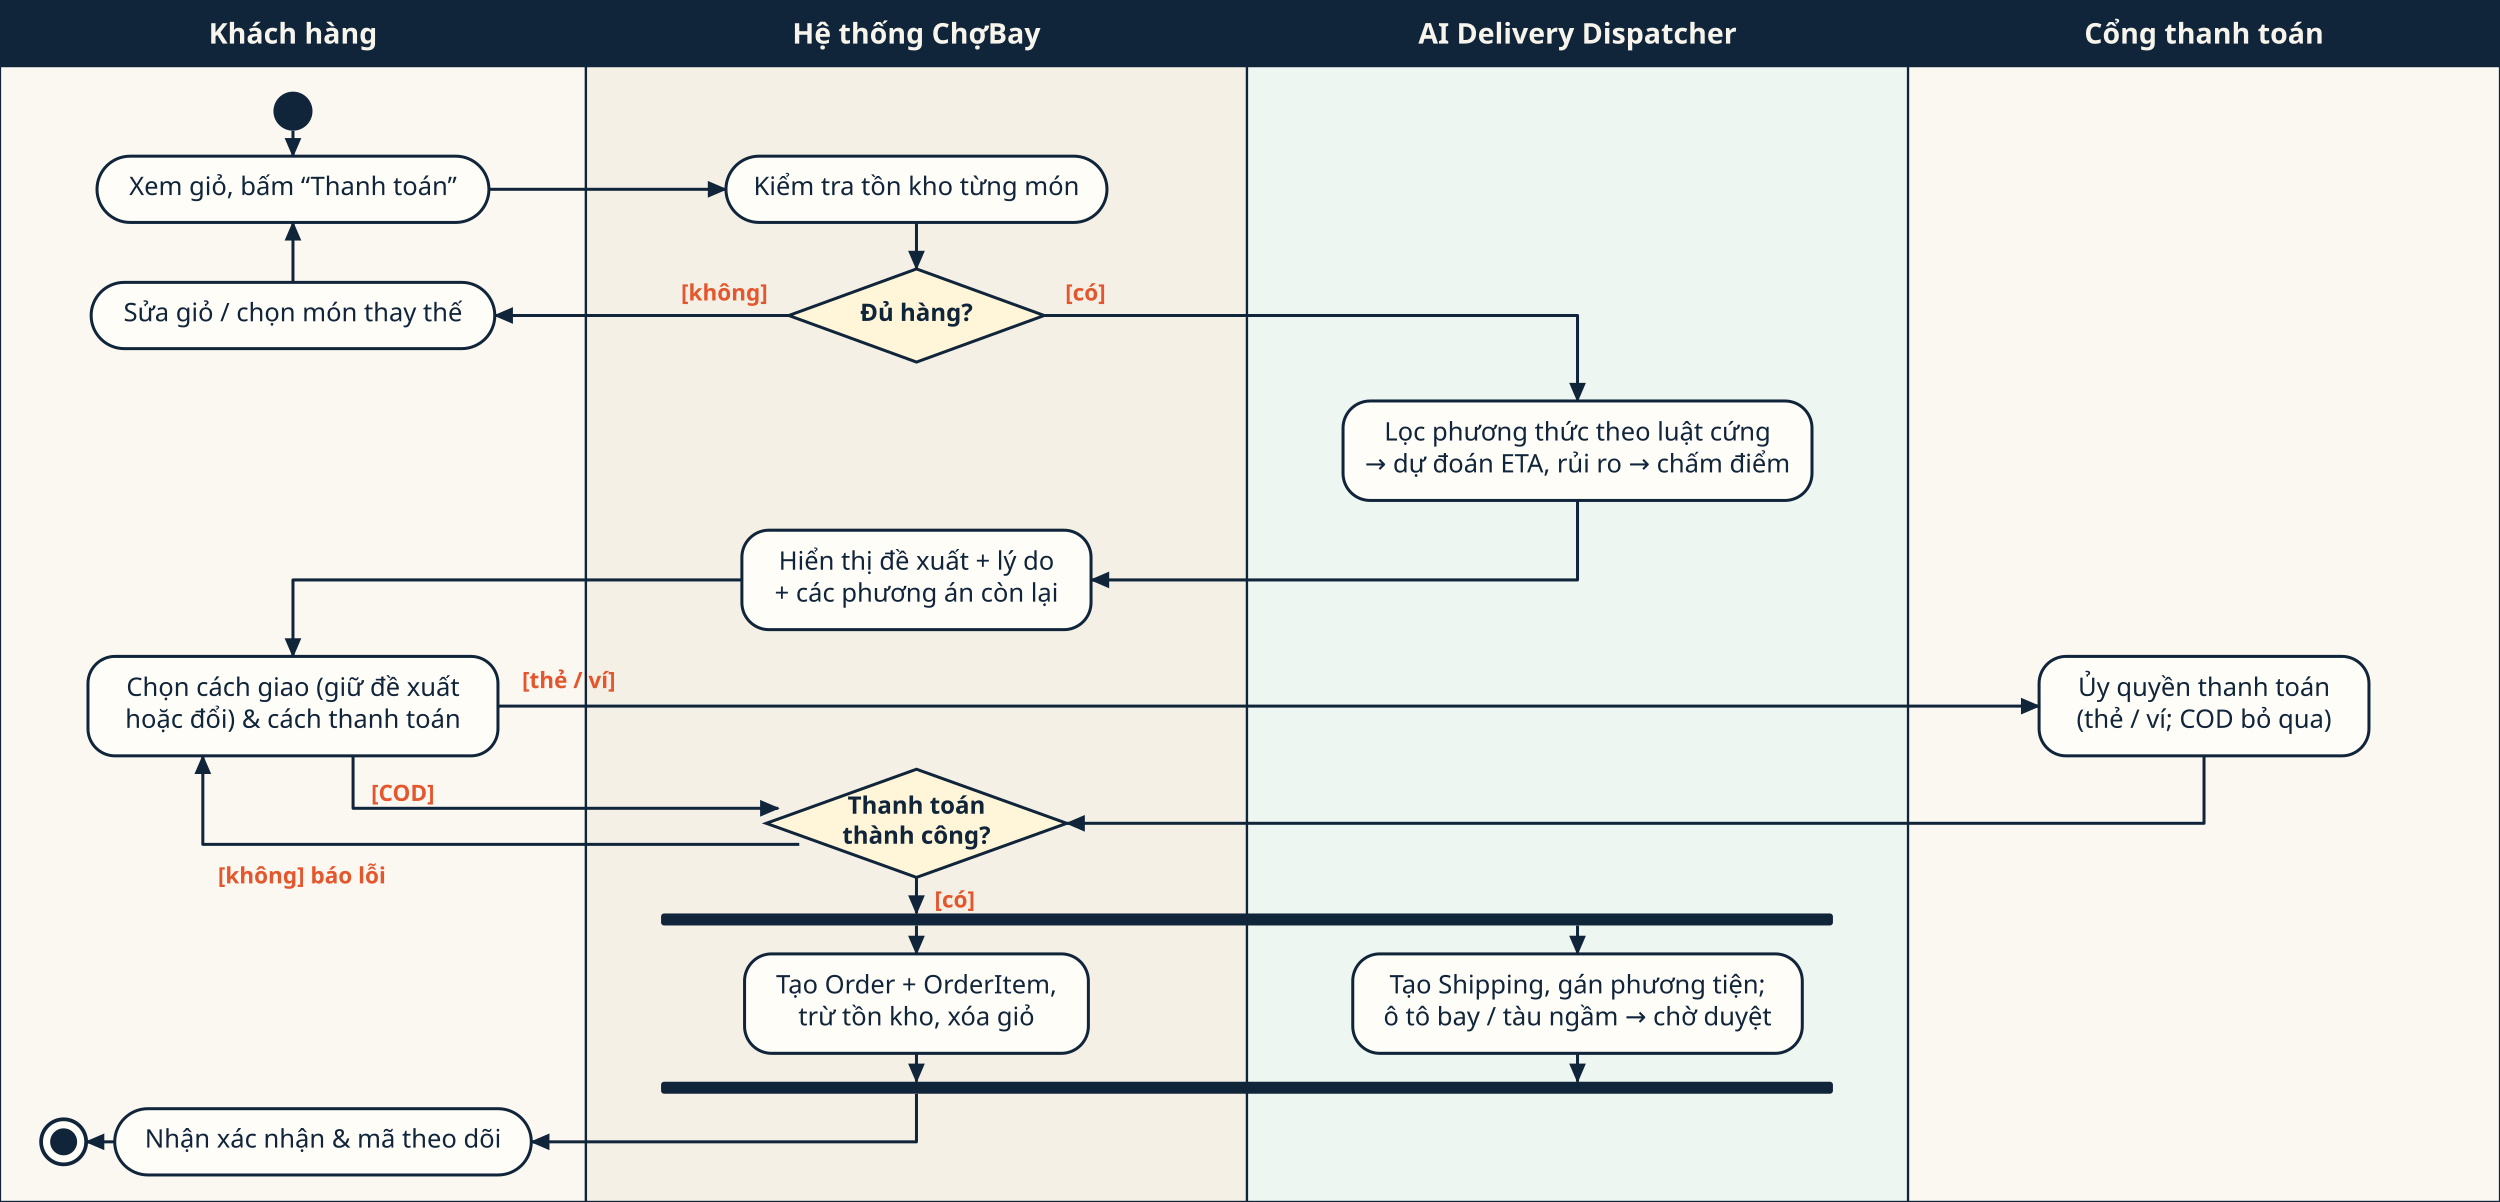
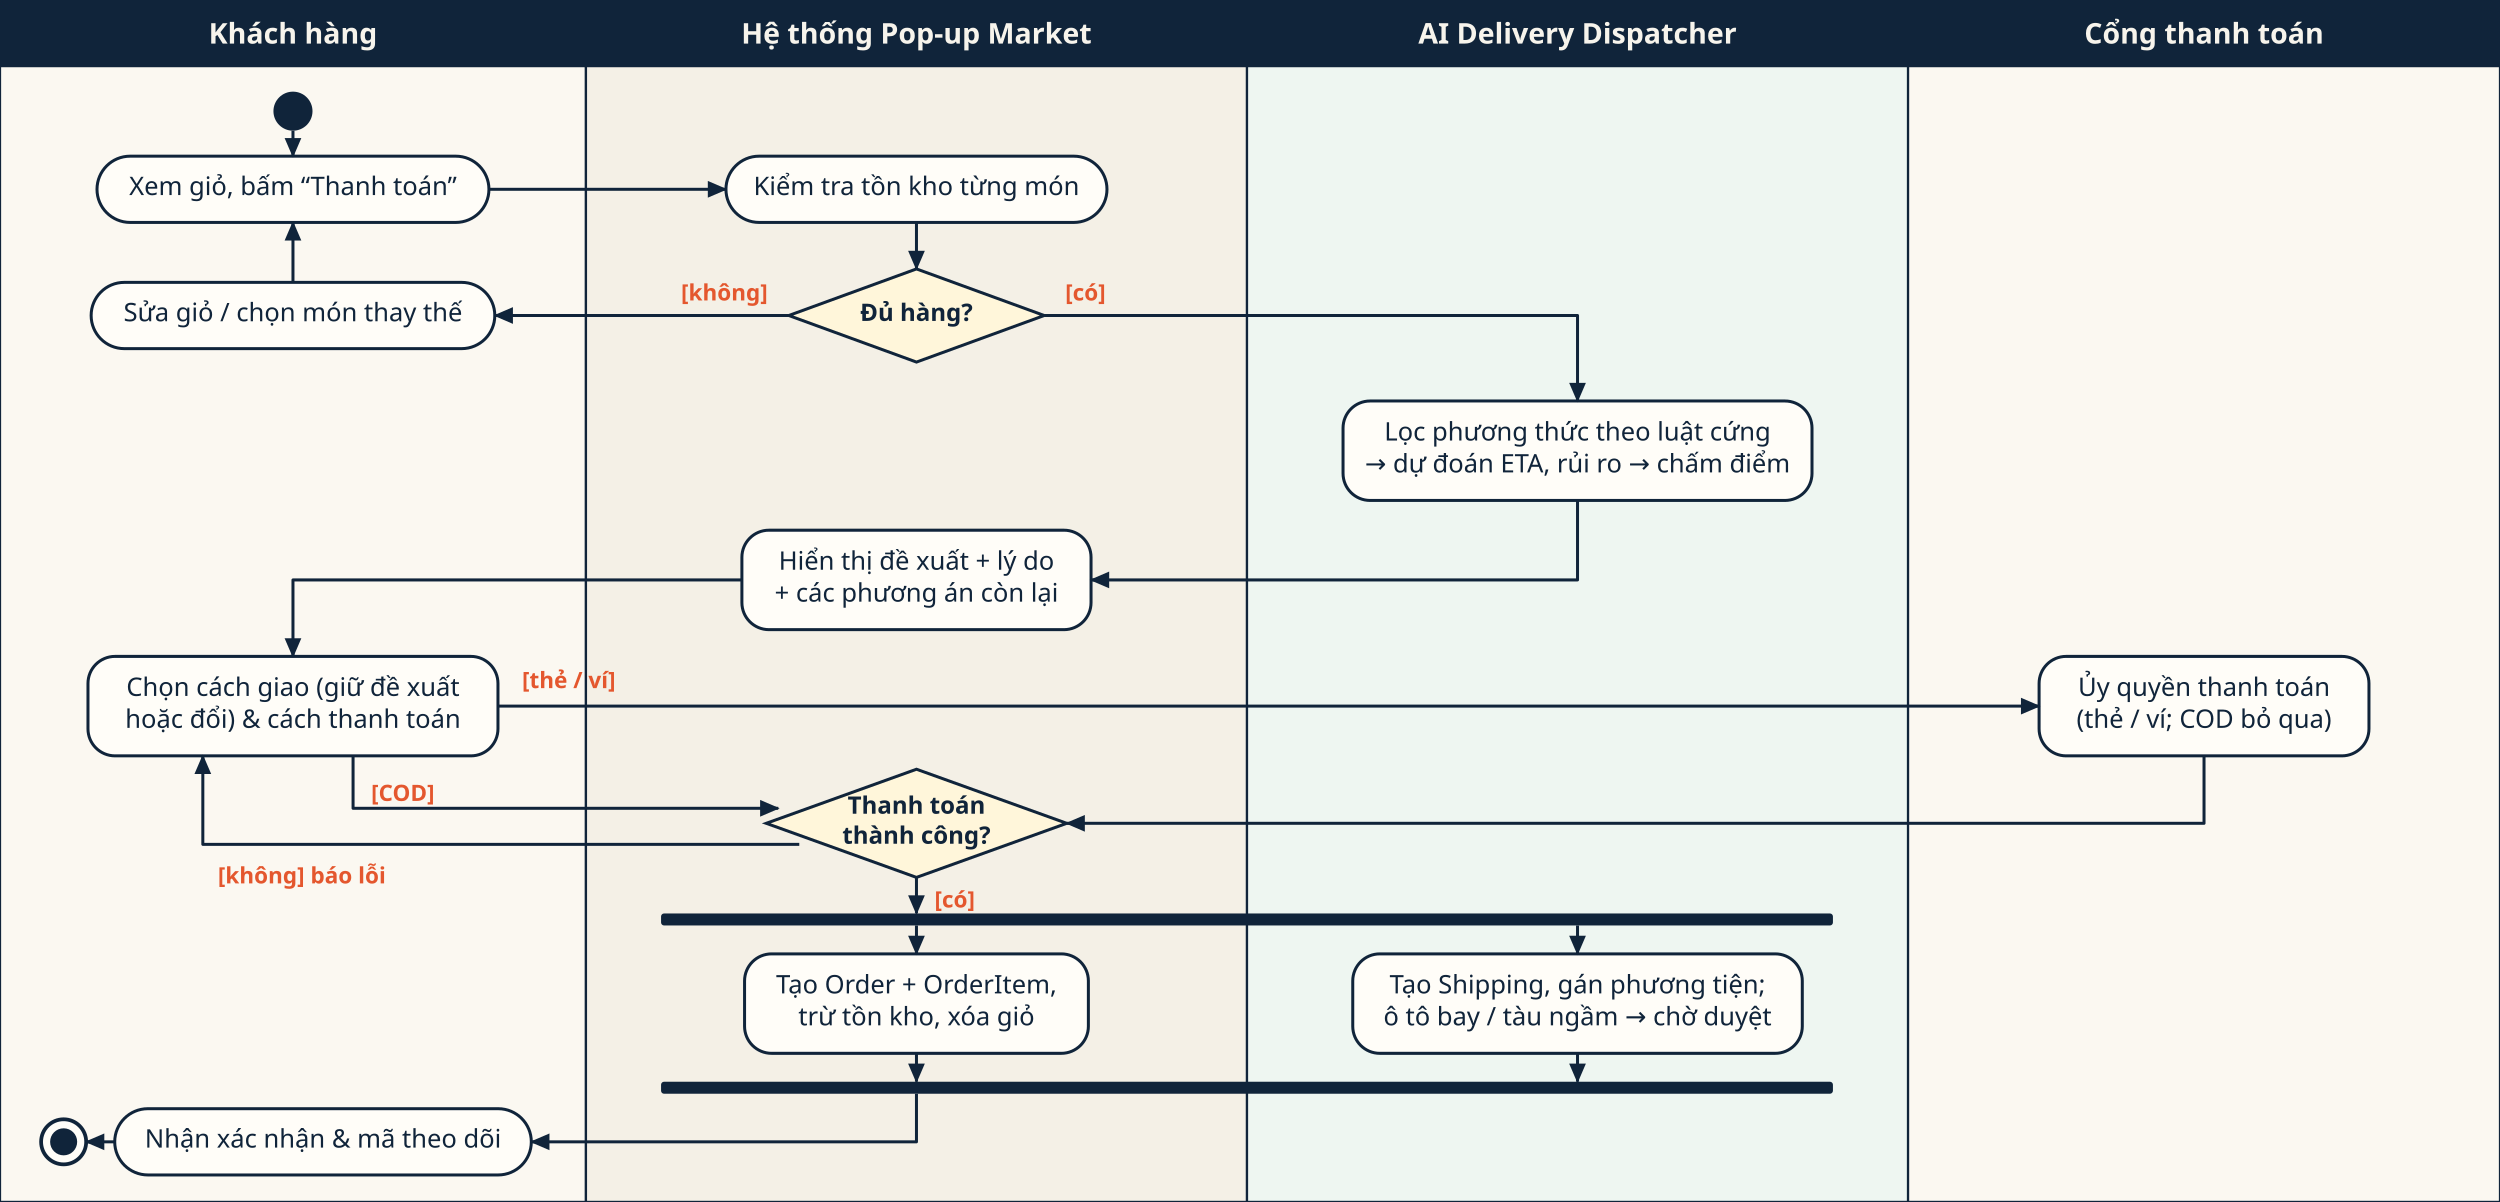
<svg xmlns="http://www.w3.org/2000/svg" width="1664" height="800" viewBox="0 0 1664 800">
  <defs>
    <marker id="vee" viewBox="0 0 14 14" refX="13" refY="7" markerWidth="14" markerHeight="14" markerUnits="userSpaceOnUse" orient="auto">
      <path d="M1 1 L13 7 L1 13" fill="none" stroke="#10243A" stroke-width="2" />
    </marker>
    <marker id="arr" viewBox="0 0 14 14" refX="13" refY="7" markerWidth="13" markerHeight="13" markerUnits="userSpaceOnUse" orient="auto">
      <path d="M0 1 L14 7 L0 13 Z" fill="#10243A" />
    </marker>
    <marker id="tri" viewBox="0 0 20 20" refX="19" refY="10" markerWidth="20" markerHeight="20" markerUnits="userSpaceOnUse" orient="auto">
      <path d="M1 1 L19 10 L1 19 Z" fill="#FFFDF8" stroke="#10243A" stroke-width="2" />
    </marker>
    <marker id="dia_f_s" viewBox="0 0 26 14" refX="25" refY="7" markerWidth="26" markerHeight="14" markerUnits="userSpaceOnUse" orient="auto-start-reverse">
      <path d="M1 7 L13 1 L25 7 L13 13 Z" fill="#10243A" stroke="#10243A" stroke-width="1.5" />
    </marker>
    <marker id="dia_o_s" viewBox="0 0 26 14" refX="25" refY="7" markerWidth="26" markerHeight="14" markerUnits="userSpaceOnUse" orient="auto-start-reverse">
      <path d="M1 7 L13 1 L25 7 L13 13 Z" fill="#FFFDF8" stroke="#10243A" stroke-width="1.8" />
    </marker>
    <marker id="vee_s" viewBox="0 0 14 14" refX="13" refY="7" markerWidth="14" markerHeight="14" markerUnits="userSpaceOnUse" orient="auto-start-reverse">
      <path d="M1 1 L13 7 L1 13" fill="none" stroke="#10243A" stroke-width="2" />
    </marker>
    <marker id="crow_s" viewBox="0 0 22 22" refX="21" refY="11" markerWidth="22" markerHeight="22" markerUnits="userSpaceOnUse" orient="auto-start-reverse">
      <path d="M21 1 L1 11 L21 21 M1 1 V21" fill="none" stroke="#10243A" stroke-width="2" />
    </marker>
    <marker id="crow" viewBox="0 0 22 22" refX="21" refY="11" markerWidth="22" markerHeight="22" markerUnits="userSpaceOnUse" orient="auto">
      <path d="M21 1 L1 11 L21 21 M1 1 V21" fill="none" stroke="#10243A" stroke-width="2" />
    </marker>
    <marker id="one" viewBox="0 0 22 22" refX="21" refY="11" markerWidth="22" markerHeight="22" markerUnits="userSpaceOnUse" orient="auto">
      <path d="M8 1 V21 M14 1 V21" fill="none" stroke="#10243A" stroke-width="2" />
    </marker>
    <marker id="one_s" viewBox="0 0 22 22" refX="21" refY="11" markerWidth="22" markerHeight="22" markerUnits="userSpaceOnUse" orient="auto-start-reverse">
      <path d="M8 1 V21 M14 1 V21" fill="none" stroke="#10243A" stroke-width="2" />
    </marker>
    <marker id="zero_one" viewBox="0 0 30 22" refX="29" refY="11" markerWidth="30" markerHeight="22" markerUnits="userSpaceOnUse" orient="auto">
      <circle cx="9" cy="11" r="6" fill="#FFFDF8" stroke="#10243A" stroke-width="2" />
      <path d="M22 1 V21" stroke="#10243A" stroke-width="2" />
    </marker>
    <marker id="zero_many" viewBox="0 0 36 22" refX="35" refY="11" markerWidth="36" markerHeight="22" markerUnits="userSpaceOnUse" orient="auto">
      <circle cx="8" cy="11" r="6" fill="#FFFDF8" stroke="#10243A" stroke-width="2" />
      <path d="M35 1 L15 11 L35 21" fill="none" stroke="#10243A" stroke-width="2" />
    </marker>
    <marker id="one_many" viewBox="0 0 36 22" refX="35" refY="11" markerWidth="36" markerHeight="22" markerUnits="userSpaceOnUse" orient="auto">
      <path d="M10 1 V21" stroke="#10243A" stroke-width="2" />
      <path d="M35 1 L15 11 L35 21" fill="none" stroke="#10243A" stroke-width="2" />
    </marker>
    <marker id="zero_one_s" viewBox="0 0 30 22" refX="29" refY="11" markerWidth="30" markerHeight="22" markerUnits="userSpaceOnUse" orient="auto-start-reverse">
      <circle cx="9" cy="11" r="6" fill="#FFFDF8" stroke="#10243A" stroke-width="2" />
      <path d="M22 1 V21" stroke="#10243A" stroke-width="2" />
    </marker>
  </defs>
  <rect x="0" y="0" width="1664" height="800" fill="#FFFDF8" />
  <rect x="0" y="0" width="390" height="800" rx="0" fill="#FBF8F1" stroke="#10243A" stroke-width="1.5" opacity="1" />
  <rect x="0" y="0" width="390" height="44" rx="0" fill="#10243A" stroke="#10243A" stroke-width="1.5" opacity="1" />
  <text x="195.0" y="29" font-family="'Be Vietnam Pro'" font-size="19" font-weight="700" fill="#F7F4EC" text-anchor="middle">Khách hàng</text>
  <rect x="390" y="0" width="440" height="800" rx="0" fill="#F4F0E6" stroke="#10243A" stroke-width="1.5" opacity="1" />
  <rect x="390" y="0" width="440" height="44" rx="0" fill="#10243A" stroke="#10243A" stroke-width="1.5" opacity="1" />
-   <text x="610.0" y="29" font-family="'Be Vietnam Pro'" font-size="19" font-weight="700" fill="#F7F4EC" text-anchor="middle">Hệ thống ChợBay</text>
+   <text x="610.0" y="29" font-family="'Be Vietnam Pro'" font-size="19" font-weight="700" fill="#F7F4EC" text-anchor="middle">Hệ thống Pop-up Market</text>
  <rect x="830" y="0" width="440" height="800" rx="0" fill="#EEF6F1" stroke="#10243A" stroke-width="1.5" opacity="1" />
  <rect x="830" y="0" width="440" height="44" rx="0" fill="#10243A" stroke="#10243A" stroke-width="1.5" opacity="1" />
  <text x="1050.0" y="29" font-family="'Be Vietnam Pro'" font-size="19" font-weight="700" fill="#F7F4EC" text-anchor="middle">AI Delivery Dispatcher</text>
  <rect x="1270" y="0" width="394" height="800" rx="0" fill="#FBF8F1" stroke="#10243A" stroke-width="1.5" opacity="1" />
  <rect x="1270" y="0" width="394" height="44" rx="0" fill="#10243A" stroke="#10243A" stroke-width="1.5" opacity="1" />
  <text x="1467.0" y="29" font-family="'Be Vietnam Pro'" font-size="19" font-weight="700" fill="#F7F4EC" text-anchor="middle">Cổng thanh toán</text>
  <circle cx="195.0" cy="74" r="13" fill="#10243A" stroke="none" stroke-width="0" />
  <rect x="64.562" y="103.95" width="260.875" height="44.1" rx="22.05" fill="#FFFDF8" stroke="#10243A" stroke-width="2" opacity="1" />
  <text x="195.0" y="129.825" font-family="'Be Vietnam Pro'" font-size="17" font-weight="500" fill="#10243A" text-anchor="middle">Xem giỏ, bấm “Thanh toán”</text>
  <rect x="483.195" y="103.95" width="253.609" height="44.1" rx="22.05" fill="#FFFDF8" stroke="#10243A" stroke-width="2" opacity="1" />
  <text x="610.0" y="129.825" font-family="'Be Vietnam Pro'" font-size="17" font-weight="500" fill="#10243A" text-anchor="middle">Kiểm tra tồn kho từng món</text>
  <polygon points="610.0,179.0 695.0,210 610.0,241.0 525.0,210" fill="#FFF6DA" stroke="#10243A" stroke-width="2" />
  <text x="610.0" y="213.6" font-family="'Be Vietnam Pro'" font-size="16" font-weight="600" fill="#10243A" text-anchor="middle">Đủ hàng?</text>
  <rect x="60.664" y="187.95" width="268.672" height="44.1" rx="22.05" fill="#FFFDF8" stroke="#10243A" stroke-width="2" opacity="1" />
  <text x="195.0" y="213.825" font-family="'Be Vietnam Pro'" font-size="17" font-weight="500" fill="#10243A" text-anchor="middle">Sửa giỏ / chọn món thay thế</text>
  <rect x="893.93" y="266.9" width="312.141" height="66.2" rx="18" fill="#FFFDF8" stroke="#10243A" stroke-width="2" opacity="1" />
  <text x="1050.0" y="293.2" font-family="'Be Vietnam Pro'" font-size="17" font-weight="500" fill="#10243A" text-anchor="middle">Lọc phương thức theo luật cứng</text>
  <text x="1050.0" y="314.45" font-family="'Be Vietnam Pro'" font-size="17" font-weight="500" fill="#10243A" text-anchor="middle">→ dự đoán ETA, rủi ro → chấm điểm</text>
  <rect x="493.805" y="352.9" width="232.391" height="66.2" rx="18" fill="#FFFDF8" stroke="#10243A" stroke-width="2" opacity="1" />
  <text x="610.0" y="379.2" font-family="'Be Vietnam Pro'" font-size="17" font-weight="500" fill="#10243A" text-anchor="middle">Hiển thị đề xuất + lý do</text>
  <text x="610.0" y="400.45" font-family="'Be Vietnam Pro'" font-size="17" font-weight="500" fill="#10243A" text-anchor="middle">+ các phương án còn lại</text>
  <rect x="58.555" y="436.9" width="272.891" height="66.2" rx="18" fill="#FFFDF8" stroke="#10243A" stroke-width="2" opacity="1" />
  <text x="195.0" y="463.2" font-family="'Be Vietnam Pro'" font-size="17" font-weight="500" fill="#10243A" text-anchor="middle">Chọn cách giao (giữ đề xuất</text>
  <text x="195.0" y="484.45" font-family="'Be Vietnam Pro'" font-size="17" font-weight="500" fill="#10243A" text-anchor="middle">hoặc đổi) &amp; cách thanh toán</text>
  <rect x="1357.219" y="436.9" width="219.562" height="66.2" rx="18" fill="#FFFDF8" stroke="#10243A" stroke-width="2" opacity="1" />
  <text x="1467.0" y="463.2" font-family="'Be Vietnam Pro'" font-size="17" font-weight="500" fill="#10243A" text-anchor="middle">Ủy quyền thanh toán</text>
  <text x="1467.0" y="484.45" font-family="'Be Vietnam Pro'" font-size="17" font-weight="500" fill="#10243A" text-anchor="middle">(thẻ / ví; COD bỏ qua)</text>
  <polygon points="610.0,512.0 710.0,548 610.0,584.0 510.0,548" fill="#FFF6DA" stroke="#10243A" stroke-width="2" />
  <text x="610.0" y="541.6" font-family="'Be Vietnam Pro'" font-size="16" font-weight="600" fill="#10243A" text-anchor="middle">Thanh toán</text>
  <text x="610.0" y="561.6" font-family="'Be Vietnam Pro'" font-size="16" font-weight="600" fill="#10243A" text-anchor="middle">thành công?</text>
  <rect x="440.0" y="608" width="780.0" height="8" rx="2" fill="#10243A" stroke="#10243A" stroke-width="0" opacity="1" />
  <rect x="495.578" y="634.9" width="228.844" height="66.2" rx="18" fill="#FFFDF8" stroke="#10243A" stroke-width="2" opacity="1" />
  <text x="610.0" y="661.2" font-family="'Be Vietnam Pro'" font-size="17" font-weight="500" fill="#10243A" text-anchor="middle">Tạo Order + OrderItem,</text>
  <text x="610.0" y="682.45" font-family="'Be Vietnam Pro'" font-size="17" font-weight="500" fill="#10243A" text-anchor="middle">trừ tồn kho, xóa giỏ</text>
  <rect x="900.391" y="634.9" width="299.219" height="66.2" rx="18" fill="#FFFDF8" stroke="#10243A" stroke-width="2" opacity="1" />
  <text x="1050.0" y="661.2" font-family="'Be Vietnam Pro'" font-size="17" font-weight="500" fill="#10243A" text-anchor="middle">Tạo Shipping, gán phương tiện;</text>
  <text x="1050.0" y="682.45" font-family="'Be Vietnam Pro'" font-size="17" font-weight="500" fill="#10243A" text-anchor="middle">ô tô bay / tàu ngầm → chờ duyệt</text>
  <rect x="440.0" y="720" width="780.0" height="8" rx="2" fill="#10243A" stroke="#10243A" stroke-width="0" opacity="1" />
  <rect x="76.359" y="737.95" width="277.281" height="44.1" rx="22.05" fill="#FFFDF8" stroke="#10243A" stroke-width="2" opacity="1" />
  <text x="215.0" y="763.825" font-family="'Be Vietnam Pro'" font-size="17" font-weight="500" fill="#10243A" text-anchor="middle">Nhận xác nhận &amp; mã theo dõi</text>
  <circle cx="42.359" cy="760" r="15" fill="#FFFDF8" stroke="#10243A" stroke-width="2.5" />
  <circle cx="42.359" cy="760" r="9" fill="#10243A" stroke="none" stroke-width="0" />
  <path d="M 195.0 87 L 195.0 103.95" fill="none" stroke="#10243A" stroke-width="2" stroke-linejoin="round" marker-end="url(#arr)" />
  <path d="M 325.438 126.0 L 483.195 126.0" fill="none" stroke="#10243A" stroke-width="2" stroke-linejoin="round" marker-end="url(#arr)" />
  <path d="M 610.0 148.05 L 610.0 179.0" fill="none" stroke="#10243A" stroke-width="2" stroke-linejoin="round" marker-end="url(#arr)" />
  <path d="M 525.0 210.0 L 329.336 210.0" fill="none" stroke="#10243A" stroke-width="2" stroke-linejoin="round" marker-end="url(#arr)" />
  <text x="511.0" y="200.0" font-family="'Be Vietnam Pro'" font-size="15" font-weight="600" fill="#E4572E" text-anchor="end">[không]</text>
  <path d="M 195.0 187.95 L 195.0 148.05" fill="none" stroke="#10243A" stroke-width="2" stroke-linejoin="round" marker-end="url(#arr)" />
  <path d="M 695.0 210.0 L 1050.0 210.0 L 1050.0 266.9" fill="none" stroke="#10243A" stroke-width="2" stroke-linejoin="round" marker-end="url(#arr)" />
  <text x="709.0" y="200.0" font-family="'Be Vietnam Pro'" font-size="15" font-weight="600" fill="#E4572E" text-anchor="start">[có]</text>
  <path d="M 1050.0 333.1 L 1050.0 386.0 L 726.195 386.0" fill="none" stroke="#10243A" stroke-width="2" stroke-linejoin="round" marker-end="url(#arr)" />
  <path d="M 493.805 386.0 L 195.0 386.0 L 195.0 436.9" fill="none" stroke="#10243A" stroke-width="2" stroke-linejoin="round" marker-end="url(#arr)" />
  <path d="M 331.445 470.0 L 1357.219 470.0" fill="none" stroke="#10243A" stroke-width="2" stroke-linejoin="round" marker-end="url(#arr)" />
  <text x="347.445" y="458.0" font-family="'Be Vietnam Pro'" font-size="15" font-weight="600" fill="#E4572E" text-anchor="start">[thẻ / ví]</text>
  <path d="M 1467.0 503.1 L 1467.0 548.0 L 710.0 548.0" fill="none" stroke="#10243A" stroke-width="2" stroke-linejoin="round" marker-end="url(#arr)" />
  <path d="M 235.0 503.1 L 235.0 538.0 L 518.0 538.0" fill="none" stroke="#10243A" stroke-width="2" stroke-linejoin="round" marker-end="url(#arr)" />
  <text x="247.0" y="533.1" font-family="'Be Vietnam Pro'" font-size="15" font-weight="600" fill="#E4572E" text-anchor="start">[COD]</text>
  <path d="M 532.0 562.0 L 135.0 562.0 L 135.0 503.1" fill="none" stroke="#10243A" stroke-width="2" stroke-linejoin="round" marker-end="url(#arr)" />
  <text x="145.0" y="588.0" font-family="'Be Vietnam Pro'" font-size="15" font-weight="600" fill="#E4572E" text-anchor="start">[không] báo lỗi</text>
  <path d="M 610.0 584.0 L 610.0 608" fill="none" stroke="#10243A" stroke-width="2" stroke-linejoin="round" marker-end="url(#arr)" />
  <text x="622.0" y="604.0" font-family="'Be Vietnam Pro'" font-size="15" font-weight="600" fill="#E4572E" text-anchor="start">[có]</text>
  <path d="M 610.0 616 L 610.0 634.9" fill="none" stroke="#10243A" stroke-width="2" stroke-linejoin="round" marker-end="url(#arr)" />
  <path d="M 1050.0 616 L 1050.0 634.9" fill="none" stroke="#10243A" stroke-width="2" stroke-linejoin="round" marker-end="url(#arr)" />
  <path d="M 610.0 701.1 L 610.0 720" fill="none" stroke="#10243A" stroke-width="2" stroke-linejoin="round" marker-end="url(#arr)" />
  <path d="M 1050.0 701.1 L 1050.0 720" fill="none" stroke="#10243A" stroke-width="2" stroke-linejoin="round" marker-end="url(#arr)" />
  <path d="M 610.0 728 L 610.0 760 L 353.641 760.0" fill="none" stroke="#10243A" stroke-width="2" stroke-linejoin="round" marker-end="url(#arr)" />
  <path d="M 76.359 760.0 L 57.359 760.0" fill="none" stroke="#10243A" stroke-width="2" stroke-linejoin="round" marker-end="url(#arr)" />
</svg>
